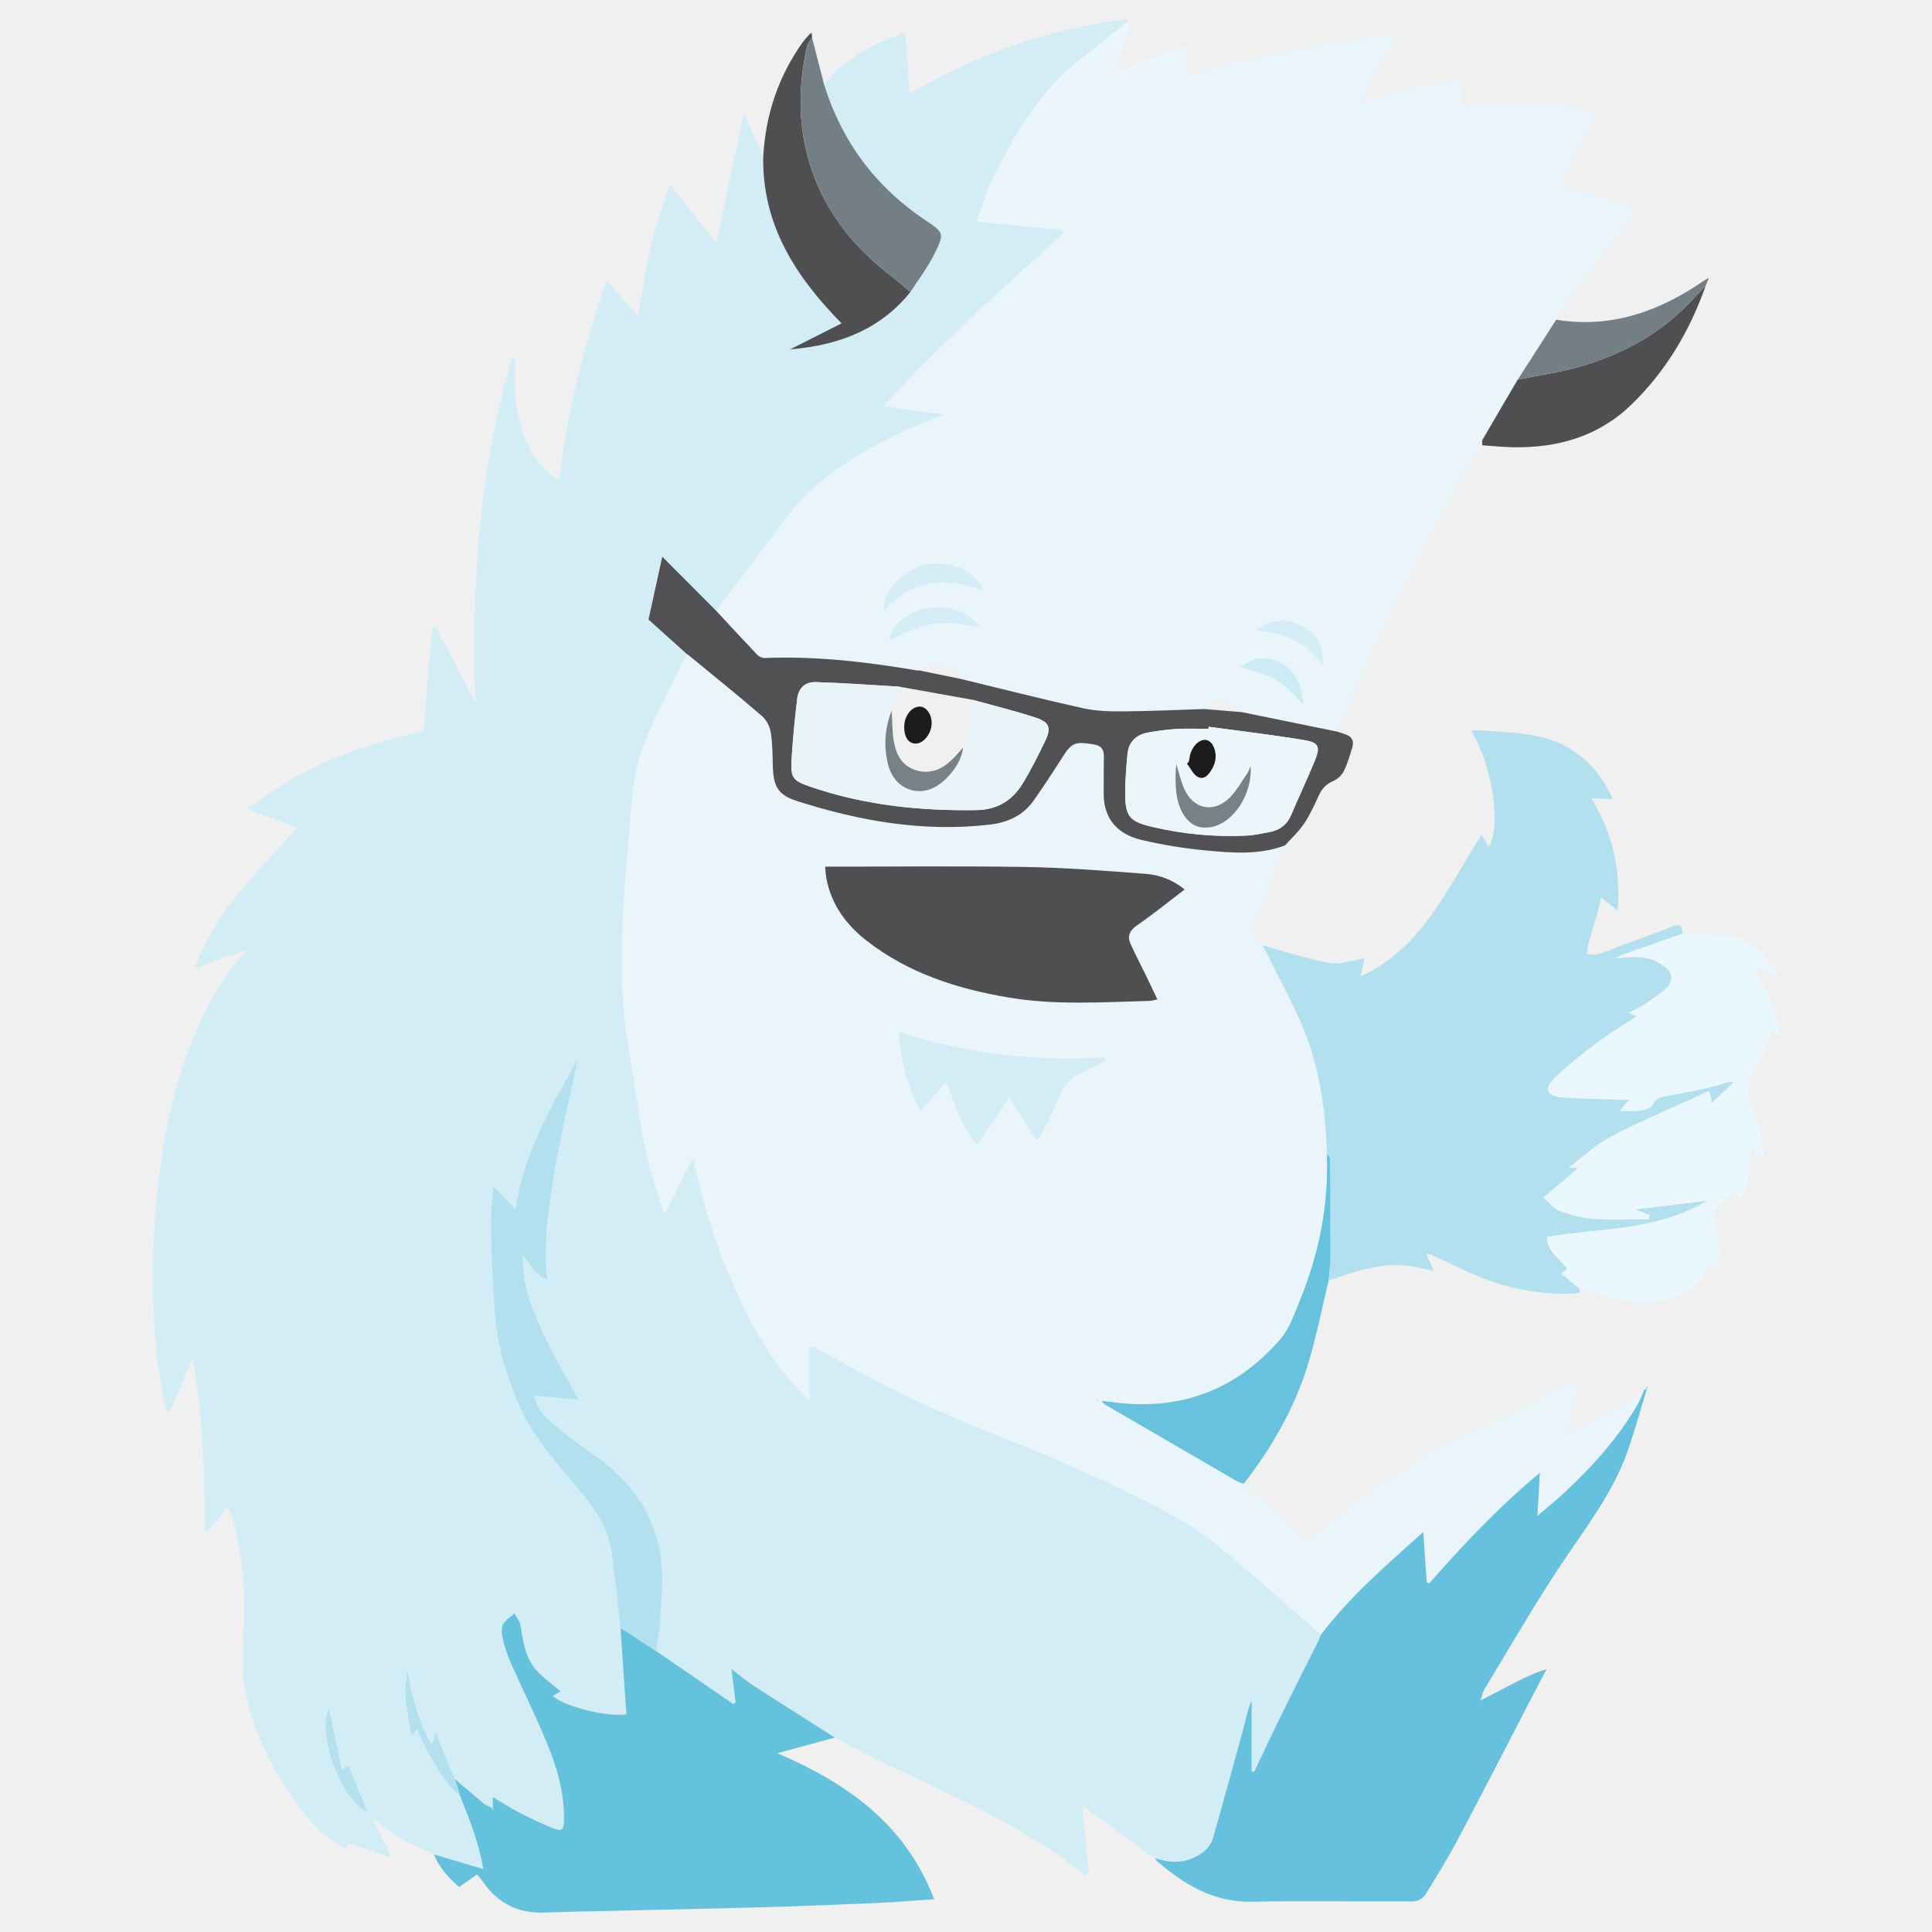
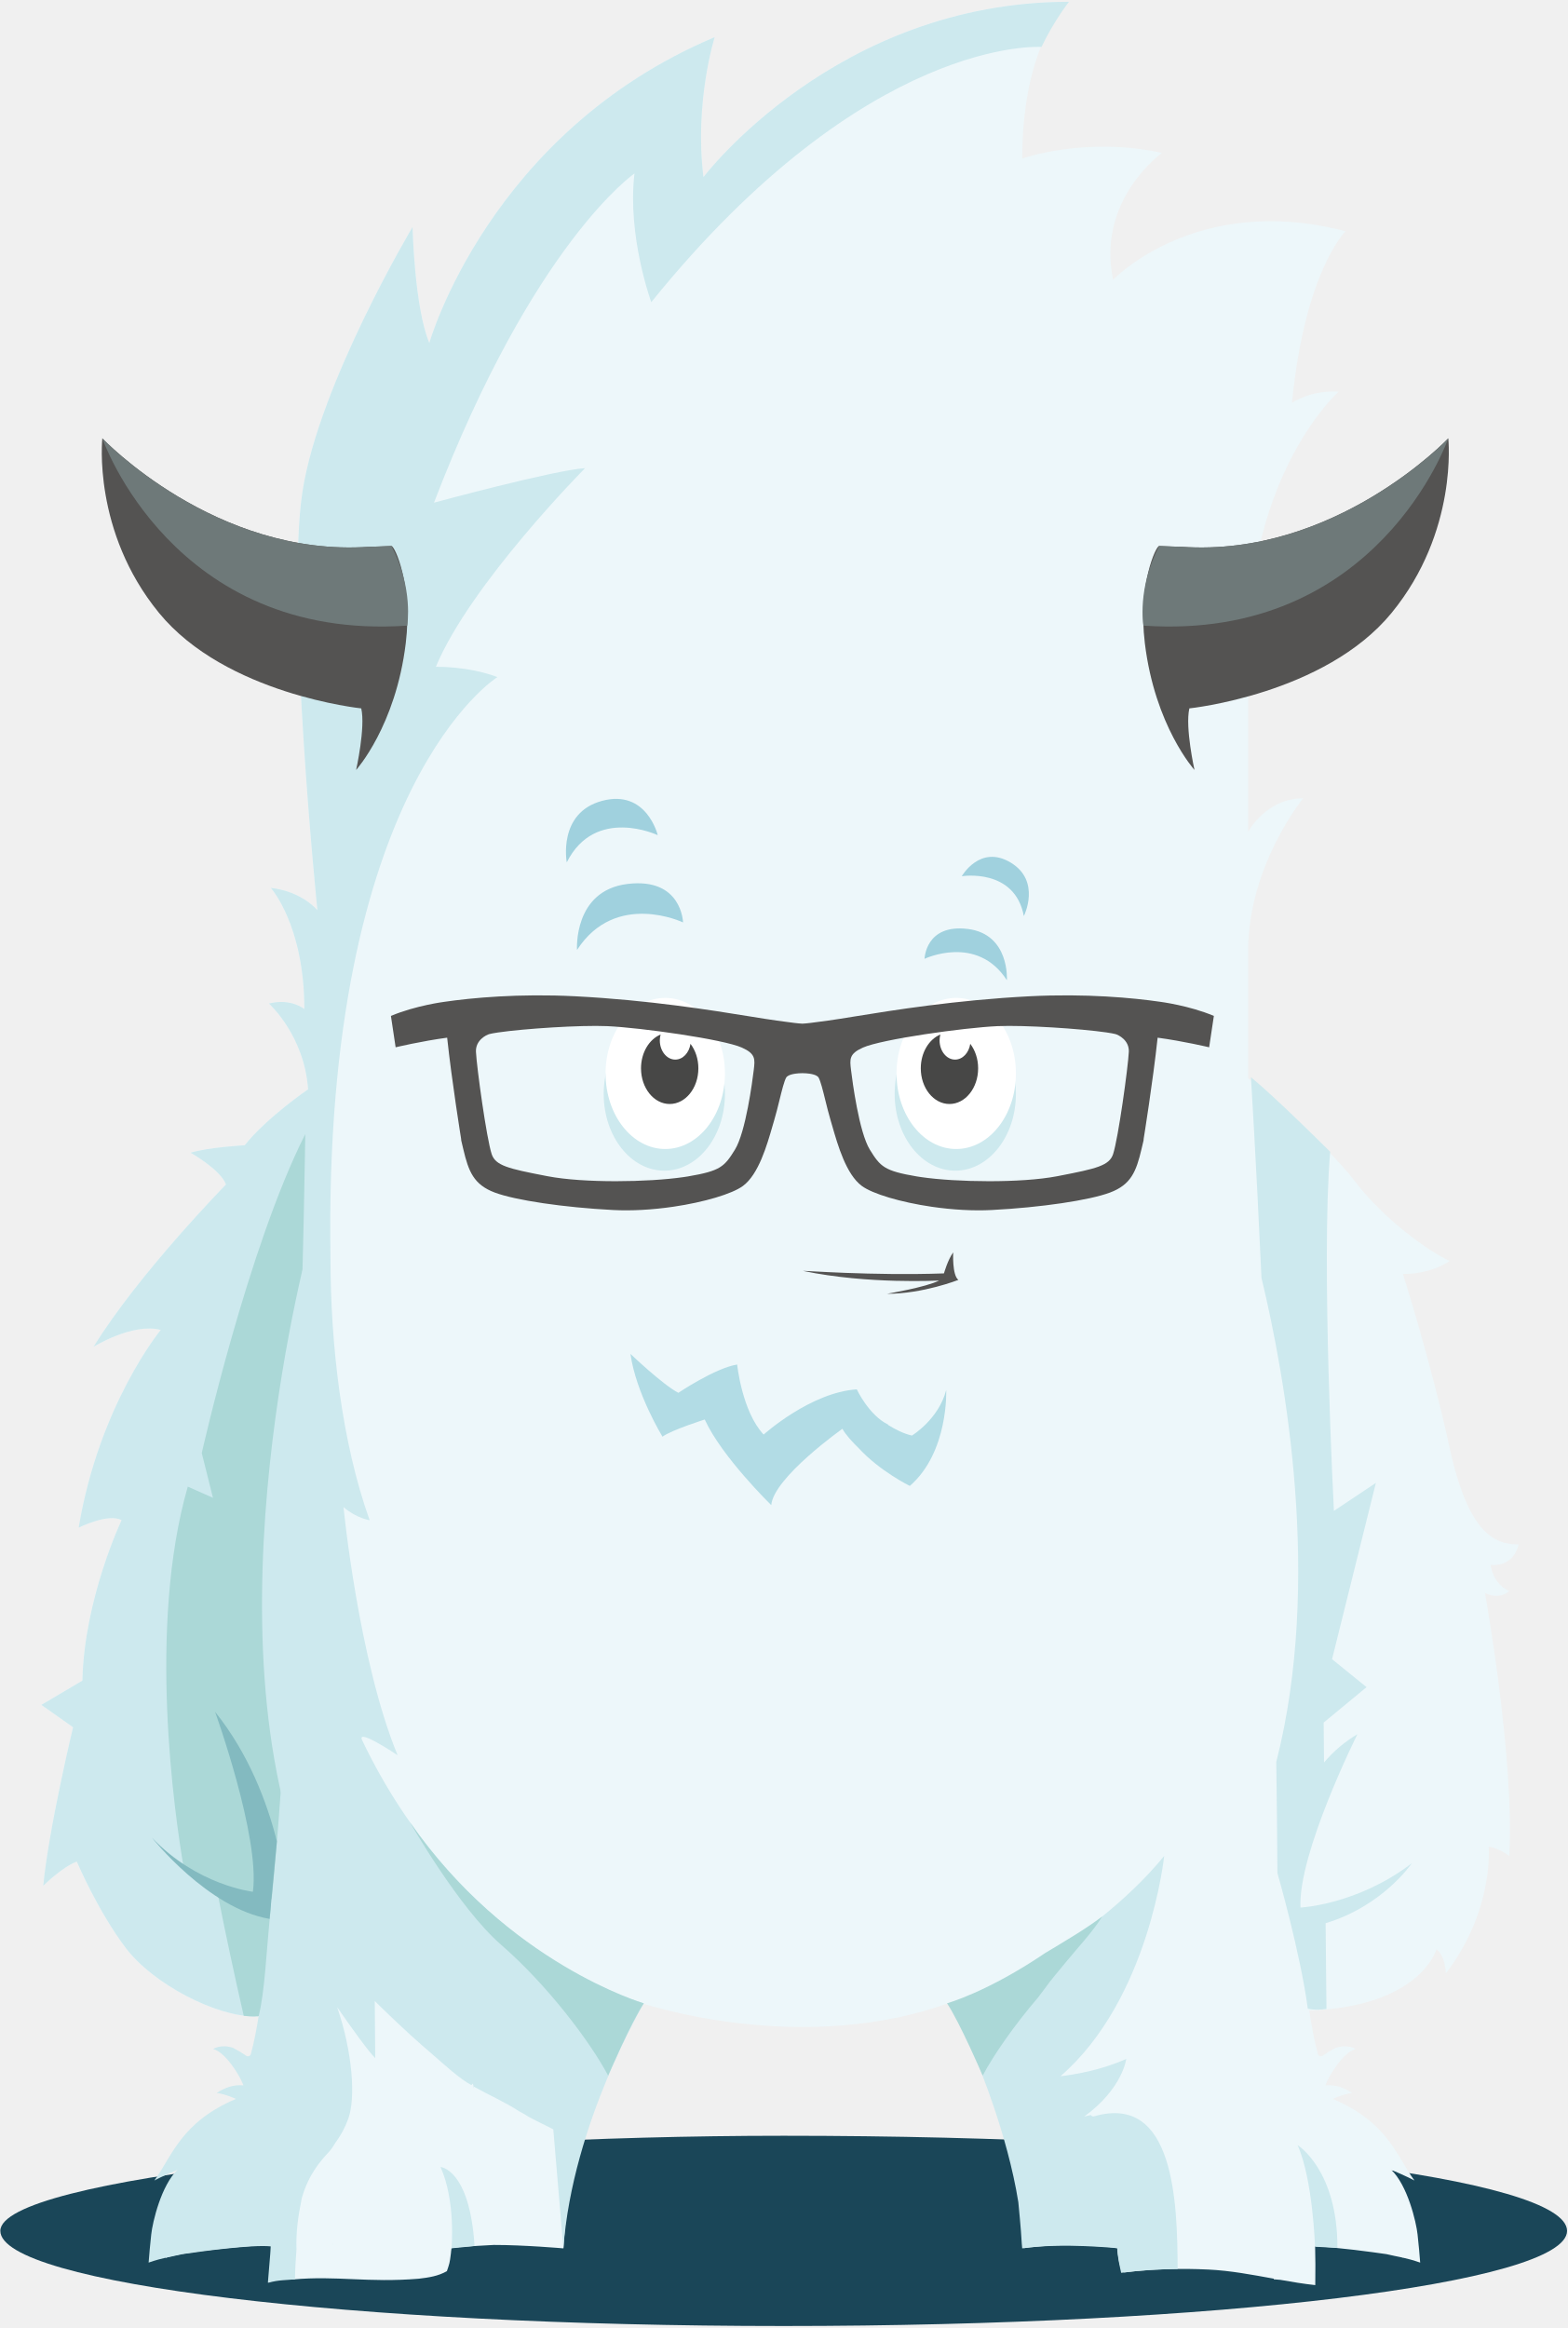
- <svg xmlns="http://www.w3.org/2000/svg" viewBox="0 0 128 128">
-   <g clip-rule="evenodd" fill-rule="evenodd">
-     <path d="m23.025 122.111c.023.349-.141.419-.402.233-.554-.395-1.175-.736-1.623-1.23-2.246-2.481-3.872-5.313-4.642-8.597-.313-1.338-.335-2.679-.236-4.062.191-2.651 0-5.295-.714-7.877-.047-.172-.154-.328-.342-.714l-1.36 1.659-.164-.099c.041-3.821-.09-7.631-.773-11.445l-1.505 3.558-.25-.044c-.111-.569-.235-1.136-.332-1.707-.567-3.348-.662-6.733-.475-10.102.29-5.21 1.15-10.322 3.577-15.037.683-1.326 1.509-2.563 2.609-3.694-.562.169-1.132.315-1.684.514-.579.208-1.14.467-1.832.755.723-1.9 1.684-3.566 2.933-5.048 1.233-1.463 2.55-2.856 3.88-4.335l-3.087-1.154-.218-.205c.214-.112.448-.198.638-.342 3.014-2.285 6.463-3.586 10.091-4.492 1.153-.287.951-.073 1.032-1.279.131-1.952.344-3.898.523-5.847l.178-.015 2.647 5.041c-.288-7.73.268-15.343 2.403-22.787l.181-.002c.014.249.046.498.037.746-.063 1.632.096 3.225.75 4.745.454 1.056 1.116 1.923 2.197 2.582.453-4.562 1.672-8.88 3.108-13.274l2.152 2.427c.326-3.052 1.016-5.91 2.07-8.766l3.064 3.904 1.817-8.597 1.29 2.83c-.09 4.495 2.107 7.938 5.188 11.07l-3.409 1.722c3.574-.291 6.144-1.523 7.975-3.805.541-.847 1.167-1.652 1.603-2.55.655-1.346.605-1.383-.625-2.208-3.29-2.204-5.52-5.195-6.699-8.972 1.407-1.806 3.359-2.748 5.394-3.466l.26 4.037c.545-.289.936-.488 1.32-.7 3.378-1.86 6.975-3.112 10.753-3.853.727-.142 1.461-.242 2.194-.349.083-.012.18.061.27.094l-3.532 2.816c-1.291 1.029-2.317 2.29-3.208 3.668l-.125.125-.002.124c-.127.132-.293.243-.376.398-.673 1.257-1.367 2.504-1.978 3.792-.356.75-.57 1.567-.86 2.389l5.678.541.1.217c-4.079 3.673-8.165 7.339-11.957 11.466l4.061.556c-1.151.471-2.188.829-3.164 1.308-2.843 1.395-5.502 3.037-7.424 5.661-1.488 2.032-3.035 4.021-4.556 6.028-1.188-1.19-2.375-2.381-3.57-3.581l-.912 4.163 2.535 2.281c-.134.257-.276.51-.401.771-.792 1.663-1.651 3.298-2.35 4.999-.727 1.772-.891 3.682-1.027 5.583-.156 2.183-.399 4.362-.468 6.547-.083 2.647-.098 5.302.349 7.933.393 2.316.694 4.65 1.155 6.952.285 1.421.792 2.797 1.201 4.193l.171-.034 1.691-3.393.169.043c.61 2.926 1.479 5.772 2.724 8.487 1.239 2.702 2.666 5.294 4.913 7.391v-3.58l.25.003c.459.239.92.476 1.37.732 3.157 1.8 6.424 3.375 9.798 4.724 4.083 1.632 8.148 3.305 12.026 5.389 1.201.645 2.409 1.333 3.458 2.191 2.381 1.95 4.666 4.019 6.99 6.04l-.193.455c-.761 1.522-1.535 3.037-2.285 4.565-.662 1.349-1.298 2.71-1.946 4.066l-.168-.026v-4.699c-.267.603-.373 1.213-.535 1.808-.657 2.416-1.32 4.831-2.004 7.238-.207.726-.727 1.144-1.441 1.428-.836.332-1.616.226-2.418-.027l.007.004-.232-.107c-1.218-.907-2.435-1.816-3.656-2.72-.312-.23-.64-.439-.948-.649l.442 4.497-.235.121c-4.982-4.061-11.074-6.074-16.596-9.138-1.795-1.143-3.595-2.277-5.382-3.434-.477-.309-.911-.682-1.471-1.106l.274 2.213-.15.105-5.103-3.503c.089-.695.222-1.388.259-2.085.066-1.273.224-2.566.079-3.82-.351-3.029-1.925-5.353-4.438-7.075-1.021-.7-2.007-1.461-2.946-2.269-.517-.444-.917-1.034-1.032-1.672l2.932.263c-.872-1.626-1.74-3.065-2.429-4.585-.69-1.525-1.348-3.095-1.263-5.023.513.697.846 1.345 1.609 1.654-.261-2.57.114-5.003.533-7.417.417-2.411.997-4.794 1.506-7.19-1.777 3.112-3.59 6.199-4.135 9.956l-1.467-1.544c-.064.932-.187 1.774-.168 2.614.042 1.882.113 3.766.246 5.644.151 2.142.736 4.183 1.582 6.158.964 2.255 2.616 4.009 4.146 5.858.973 1.174 1.806 2.447 2.027 3.993.239 1.673.396 3.357.589 5.037l.388 5.684c-1.113.229-4.221-.522-4.873-1.23l.523-.279c-.559-.483-1.177-.904-1.647-1.452-.714-.831-.854-1.904-1.021-2.954-.043-.27-.262-.511-.399-.765-.26.236-.602.429-.754.721-.128.245-.097.62-.027.911.129.541.294 1.083.519 1.59.679 1.536 1.415 3.046 2.087 4.584.826 1.887 1.505 3.818 1.459 5.922-.014.617-.14.733-.708.506-.767-.307-1.516-.665-2.252-1.041-.578-.296-1.124-.653-1.755-1.024v.663l-.051.043c-.18-.091-.385-.152-.538-.277-.65-.531-1.285-1.082-1.925-1.625l.004.005-.13-.26-1.147-2.854-.104.42-.185.39c-.862-1.58-1.316-3.162-1.549-4.826-.419 1.423.029 2.781.217 4.238l.378-.41c.327.659.609 1.298.953 1.903.347.61.73 1.202 1.142 1.77.208.289.513.508.773.758.605 1.524 1.229 3.043 1.534 4.827l-3.279-.972c-1.322-.592-2.674-1.131-3.737-2.171-.052-.05-.153-.049-.231-.072l-.048-.163-.047.032.093.133 1.09 2.272-.078.16-1.703-.594-1.053-.337-.053-.029zm1.334-2.055-1.282-3.093-.421.287-.861-4.031c-.825 1.579.795 6.083 2.564 6.837zm14.101-50.308-.018-.053-.045.012.018.053z" fill="#d3edf6" />
-     <path d="m87.519 108.3c-2.324-2.021-4.609-4.089-6.99-6.04-1.049-.858-2.257-1.546-3.458-2.191-3.877-2.083-7.943-3.756-12.026-5.389-3.374-1.349-6.641-2.924-9.798-4.724-.45-.256-.911-.493-1.37-.732l-.25-.003v3.58c-2.247-2.096-3.673-4.689-4.913-7.391-1.245-2.714-2.114-5.561-2.724-8.487l-.169-.043-1.691 3.393-.171.034c-.408-1.396-.916-2.772-1.201-4.193-.461-2.302-.762-4.636-1.155-6.952-.446-2.631-.431-5.286-.349-7.933.068-2.185.312-4.365.468-6.547.136-1.9.3-3.81 1.027-5.583.698-1.701 1.558-3.336 2.35-4.999.125-.262.267-.514.401-.771l.25.184c1.585 1.305 3.186 2.591 4.74 3.933.296.255.518.708.58 1.102.12.754.11 1.531.136 2.299.043 1.288.377 1.834 1.592 2.223 4.15 1.326 8.375 2.076 12.757 1.565 1.22-.143 2.242-.604 2.952-1.629.626-.904 1.239-1.817 1.825-2.747.671-1.064.853-1.136 2.083-.95.554.084.734.341.721.858-.02.788-.004 1.577-.013 2.365-.019 1.754.944 2.758 2.552 3.129 1.37.315 2.769.547 4.168.679 1.772.166 3.567.326 5.297-.331-.423 1.095-.842 2.191-1.27 3.285-.188.481-.36.973-.601 1.428-.352.664-.467 1.259.247 1.758l.129.138-.001-.003.34.651c.802 1.633 1.694 3.23 2.382 4.91 1.084 2.65 1.468 5.459 1.543 8.312.123 3.35-.517 6.563-1.781 9.653-.368.897-.694 1.885-1.312 2.595-2.782 3.204-6.32 4.659-10.584 4.22l-1.229-.143c.079.165.181.227.283.287 2.869 1.669 5.737 3.339 8.609 5.003.155.09.336.134.504.2.536.471 1.076.937 1.608 1.413l2.539 2.283.195.136c.86-.741 1.686-1.489 2.549-2.189 2.553-2.073 5.361-3.718 8.36-5.074 2.189-.989 4.3-2.154 6.446-3.24.125-.063.254-.122.562-.104l-.767 2.929-.167.59-.052.028.023.023.028-.052c.995-.472 2.019-.891 2.975-1.431.794-.449 1.507-1.039 2.257-1.565-.142.32-.258.655-.432.957-1.296 2.256-3.028 4.155-4.915 5.921-.537.502-1.116.959-1.748 1.499l.162-2.853c-2.766 2.301-5.083 4.773-7.326 7.321l-.168-.054-.232-3.345c-2.439 2.196-4.849 4.256-6.777 6.804zm-32.851-50.88c.036.344.042.59.09.828.34 1.718 1.318 3.035 2.666 4.083 2.78 2.164 6.034 3.194 9.443 3.764 3.072.514 6.177.299 9.271.218.139-.003.276-.048.542-.098l-.71-1.487c-.353-.725-.725-1.441-1.061-2.174-.244-.532-.079-.9.427-1.25 1.064-.736 2.073-1.556 3.146-2.373-.813-.668-1.693-.967-2.596-1.037-2.647-.204-5.3-.41-7.954-.454-4.382-.073-8.766-.02-13.264-.02zm13.943 18.062.245-.049c.356-.718.759-1.417 1.056-2.159.364-.912.707-1.781 1.732-2.178.556-.215 1.061-.562 1.588-.849l-.051-.196c-4.601.285-9.108-.217-13.641-1.682.121 1.944.614 3.59 1.426 5.246l1.749-1.948c.55 1.486.919 2.933 2.036 4.186l2.139-3.159zm4.107 17.272-.012-.037-.053-.011.015.063zm-25.27-52.289c1.521-2.008 3.067-3.997 4.556-6.028 1.922-2.624 4.581-4.266 7.424-5.661.976-.479 2.012-.837 3.164-1.308l-4.061-.556c3.792-4.127 7.878-7.793 11.957-11.466l-.1-.217-5.678-.541c.291-.821.504-1.639.86-2.389.611-1.287 1.305-2.535 1.978-3.792.083-.155.249-.267.376-.398.21.083.414.197.632.244 3.081.667 6.164 1.321 9.244 1.989.84.182.853.187.853-.713v-4.635c1.014-.278 2.018-.606 3.045-.824 2.378-.504 4.762-.985 7.155-1.414 1.193-.213 2.41-.288 3.716-.438l-2.53 4.368.142.101c1.076-.317 2.139-.694 3.231-.934 1.099-.243 2.227-.349 3.448-.531v1.776c2.999-.373 5.888-.31 8.855.253-.193.392-.352.699-.497 1.013-.506 1.09-1.004 2.185-1.513 3.272-.217.464-.108.719.406.867 1.21.349 2.41.738 3.612 1.117.234.074.46.173.784.296-.52.634-1.019 1.2-1.471 1.801-1.281 1.698-2.544 3.41-3.808 5.121-.07.095-.086.229-.128.346l-2.549 3.972c-.778 1.322-1.559 2.643-2.327 3.971-.056.097-.017.248-.021.375-.381.555-.819 1.08-1.134 1.67-1.481 2.782-2.974 5.561-4.375 8.383-1.373 2.767-2.643 5.584-3.951 8.382-.078.166-.098.357-.145.537-2.106-.431-4.212-.862-6.319-1.292-.691-.944-1.718-1.029-2.502-.207-1.761.056-3.522.143-5.284.156-.904.007-1.833-.008-2.71-.202-2.71-.598-5.4-1.287-8.099-1.94-.445-1.08-1.992-1.246-2.751-.563l-.186-.006c-3.344-.569-6.701-.962-10.104-.825-.158.006-.364-.097-.478-.216-.914-.963-1.813-1.941-2.717-2.914zm11.499 1.946.333-.144c1.438-.753 2.93-1.206 4.577-.872.319.065.649.082 1.033.128-.967-1.475-3.403-1.606-4.754-.729-.589.382-1.156.811-1.189 1.617l-.029.052zm6.195-3.309c-.58-1.39-2.409-2.078-4.047-1.627-1.374.377-2.669 1.849-2.525 2.995 1.834-2.072 4.051-2.258 6.572-1.368zm18.069 2.652c1.787.167 3.337.756 4.444 2.326.08-1.298-.425-2.06-1.476-2.635-.984-.539-2.18-.389-2.968.309zm3.151 4.988c-.151-1.446-.603-2.614-2.042-3.026-.74-.212-1.489-.091-2.117.507 1.884.518 2.55.577 4.159 2.519z" fill="#e9f5fa" />
-     <path d="m87.909 76.486c-.076-2.853-.459-5.662-1.543-8.312-.688-1.68-1.58-3.277-2.382-4.91l-.34-.651c.611.184 1.218.382 1.834.547.897.241 1.792.519 2.707.659.488.075 1.017-.101 1.525-.178.196-.03.386-.099.69-.179l-.247 1.223c2.042-.949 3.52-2.408 4.715-4.116 1.19-1.702 2.208-3.524 3.28-5.262l.479.807c.863-1.35.268-5.337-1.156-7.71.362 0 .661-.021.956.003 1.873.152 3.783.134 5.477 1.138 1.343.795 2.302 1.923 2.945 3.412l-1.434-.08c1.429 2.313 1.979 4.708 1.755 7.449l-1.105-.878c-.053.262-.091.532-.164.792-.221.777-.464 1.547-.678 2.326-.057.208-.04.435-.057.653.232.006.488.08.693.007 1.171-.416 2.329-.868 3.492-1.305.485-.182.979-.342 1.458-.539.506-.208.694-.028.659.482-1.317.459-2.636.916-3.951 1.381-.168.06-.322.163-.482.246 1.666-.185 2.327-.097 3.179.498.62.433.71.972.159 1.499-.428.409-.941.733-1.437 1.063-.297.199-.634.338-1.046.553l.572.217c-.908.596-1.782 1.11-2.587 1.715-1.001.753-2.006 1.521-2.894 2.398-.708.699-.492 1.187.499 1.267 1.215.098 2.438.102 3.657.144l.783.001-.578.747-.029.048.025-.051c.457 0 .92.044 1.368-.018.282-.04.678-.173.784-.384.229-.458.599-.515 1.003-.591.79-.149 1.584-.281 2.368-.458.627-.142 1.243-.34 1.863-.513l.092.13-1.388 1.293-.208-.762c-2.202 1.012-4.377 1.929-6.469 3.008-1.009.521-1.86 1.347-2.783 2.036l-.051.058.058-.05.591.042-2.313 1.951c.369.321.665.743 1.062.887.747.272 1.545.483 2.335.54 1.191.085 2.393.016 3.59.012l.031-.262-.937-.385 4.774-.575c-3.257 2.004-7.016 1.793-10.617 2.397.006.974.822 1.433 1.344 2.102l-.389.322 1.13.948c.215.338.017.362-.262.376-2.078.104-4.089-.248-6.017-.99-1.175-.452-2.298-1.039-3.447-1.559-.108-.049-.237-.052-.357-.077l-.018-.046-.036-.01.051.059.5 1.122c-.662-.125-1.32-.316-1.987-.361-1.547-.104-3.011.324-4.451.839l-.528.159c.042-.533.117-1.067.118-1.601.005-2.167-.01-4.333-.03-6.5.001-.08-.132-.162-.203-.243z" fill="#b3e0ee" />
-     <path d="m87.519 108.3c1.928-2.547 4.338-4.608 6.776-6.804l.232 3.345.168.054c2.243-2.547 4.56-5.02 7.326-7.321l-.162 2.853c.632-.54 1.211-.997 1.748-1.499 1.887-1.766 3.619-3.665 4.915-5.921.173-.302.29-.637.432-.957l.123-.006.019.016c-.417 1.361-.79 2.737-1.261 4.079-1.032 2.936-2.985 5.333-4.663 7.897-1.688 2.581-3.234 5.255-4.832 7.895-.124.205-.161.462-.238.695l-.049.072.066-.055c.733-.379 1.464-.762 2.199-1.137.677-.346 1.359-.684 2.148-.92l-.501.945c-1.75 3.371-3.481 6.752-5.258 10.109-.708 1.338-1.496 2.635-2.296 3.92-.138.223-.521.414-.792.415-3.553.021-7.106-.056-10.657.02-2.57.054-4.521-1.152-6.351-2.725l-.085-.159c.803.253 1.583.359 2.418.027.714-.284 1.234-.702 1.441-1.428.684-2.408 1.348-4.822 2.004-7.238.162-.595.268-1.206.535-1.808v4.699l.168.026c.648-1.356 1.284-2.718 1.946-4.066.75-1.528 1.524-3.043 2.285-4.565z" fill="#65c1dd" />
-     <path d="m43.479 109.392 5.103 3.503.15-.105-.274-2.213c.56.424.994.797 1.471 1.106 1.787 1.156 3.587 2.291 5.382 3.434l-3.814 1.039c4.449 1.905 8.463 4.59 10.392 9.673-1.311.087-2.506.19-3.703.243-2.573.112-5.146.218-7.72.29-3.717.104-7.435.174-11.152.262-1.08.025-2.16.047-3.238.09-1.718.068-3.065-.593-4.05-2.001-.116-.167-.254-.318-.417-.521l-1.19.826c-.705-.6-1.309-1.283-1.676-2.161l3.279.972c-.305-1.784-.929-3.303-1.534-4.827l-.352-1.134c.64.543 1.275 1.093 1.925 1.625.153.125.357.187.538.277l.086.137-.035-.18v-.663c.631.371 1.177.728 1.755 1.024.736.376 1.485.734 2.252 1.041.568.227.694.11.708-.506.046-2.104-.634-4.036-1.459-5.922-.673-1.539-1.409-3.048-2.087-4.584-.225-.508-.39-1.049-.519-1.59-.069-.292-.101-.666.027-.911.152-.292.494-.484.754-.721.138.254.356.496.399.765.167 1.05.307 2.123 1.021 2.954.47.547 1.088.968 1.647 1.452l-.523.279c.652.708 3.76 1.459 4.873 1.23l-.388-5.684.374.193c.665.432 1.329.871 1.995 1.308z" fill="#65c2dd" />
-     <path d="m104.579 85.318-1.13-.948.389-.322c-.521-.669-1.337-1.128-1.344-2.102 3.602-.604 7.36-.393 10.617-2.397l-4.774.575.937.385-.031.262c-1.197.004-2.399.073-3.59-.012-.79-.057-1.588-.268-2.335-.54-.397-.145-.692-.566-1.062-.887l2.313-1.951-.591-.042-.007-.008c.922-.688 1.773-1.515 2.783-2.035 2.091-1.079 4.267-1.996 6.469-3.008l.208.762 1.388-1.293-.092-.13c-.621.173-1.236.371-1.863.513-.784.177-1.578.309-2.368.458-.404.076-.774.134-1.003.591-.106.211-.501.344-.784.384-.448.063-.911.018-1.368.018l.004.003.578-.747-.783-.001c-1.219-.042-2.442-.046-3.657-.144-.99-.08-1.206-.567-.499-1.267.888-.878 1.892-1.646 2.894-2.398.805-.605 1.679-1.119 2.587-1.715l-.572-.217c.412-.215.749-.354 1.046-.553.496-.331 1.009-.655 1.437-1.063.551-.527.461-1.065-.159-1.499-.852-.595-1.513-.682-3.179-.498.161-.083.314-.186.482-.246 1.315-.465 2.634-.922 3.951-1.381 1.076.043 2.163.002 3.223.151 1.458.205 2.234 1.34 3.035 2.396l-.087.159-1.466-.472c.87 1.486 1.651 2.882 1.705 4.601-.112-.062-.213-.086-.261-.151-.061-.082-.08-.195-.154-.394-.404.969-.596 1.802-1.054 2.446-.772 1.088-.74 2.034-.164 3.21.412.841.429 1.876.622 2.825l-.242.096-.618-.76c-.077 1.305-.093 2.478-.735 3.546l-.281-.645c-.458.422-.914.805-1.316 1.238-.11.118-.111.397-.074.585.21 1.089.571 2.167.161 3.319l-.476-.222c-.667 1.463-1.871 2.206-3.364 2.371-1.622.179-3.218-.107-4.753-.686-.193-.071-.396-.107-.593-.16z" fill="#ebf7fe" />
-     <path d="m82.28 47.181 6.319 1.292.53.174c.433.141.593.445.463.869-.163.533-.316 1.078-.562 1.574-.133.27-.414.534-.69.65-.479.202-.762.517-.972.975-.292.638-.587 1.286-.978 1.866-.35.52-.828.954-1.25 1.427-1.73.657-3.525.497-5.297.331-1.399-.131-2.798-.363-4.168-.679-1.607-.371-2.571-1.375-2.552-3.129.009-.788-.007-1.577.013-2.365.013-.517-.167-.774-.721-.858-1.229-.186-1.411-.115-2.083.95-.586.93-1.199 1.843-1.825 2.747-.71 1.025-1.731 1.487-2.952 1.629-4.381.51-8.606-.24-12.757-1.565-1.215-.389-1.548-.935-1.592-2.223-.026-.768-.016-1.544-.136-2.299-.062-.393-.284-.846-.58-1.102-1.554-1.342-3.155-2.628-4.74-3.933l-.25-.184-2.535-2.281.912-4.163 3.57 3.581c.904.973 1.803 1.951 2.719 2.913.114.119.319.223.478.216 3.402-.137 6.76.255 10.104.825l.186.006 2.751.563c2.698.653 5.389 1.342 8.099 1.94.876.194 1.806.209 2.71.202 1.761-.013 3.522-.1 5.284-.156zm-22.698-1.688c-1.841-.106-3.682-.248-5.525-.301-.74-.021-1.158.401-1.246 1.133-.155 1.297-.282 2.601-.364 3.905-.083 1.328.047 1.49 1.33 1.924 3.544 1.198 7.201 1.579 10.923 1.517 1.36-.022 2.361-.628 3.042-1.739.563-.917 1.042-1.887 1.51-2.857.407-.844.28-1.228-.624-1.525-1.375-.453-2.787-.795-4.183-1.185zm20.501 2.659-.02.136c-.706 0-1.414-.03-2.118.009-.619.034-1.237.124-1.849.228-.805.137-1.318.611-1.396 1.442-.083.865-.153 1.736-.151 2.604.003 1.512.279 1.846 1.731 2.196 2.071.498 4.175.696 6.302.595.514-.024 1.026-.14 1.535-.237.674-.129 1.158-.487 1.435-1.147.496-1.185 1.056-2.343 1.541-3.531.404-.99.305-1.249-.734-1.421-2.084-.346-4.183-.589-6.276-.874z" fill="#515053" />
-     <path d="m60.322 19.341c-1.831 2.282-4.401 3.514-7.975 3.805l3.409-1.722c-3.081-3.131-5.278-6.575-5.188-11.07.156-2.759 1-5.28 2.602-7.539.154-.217.348-.406.522-.608l.098.046.007.243c-.11.182-.276.351-.321.547-.626 2.735-.617 5.459.278 8.138.97 2.903 2.8 5.184 5.2 7.04.467.362.913.747 1.368 1.12z" fill="#4f4e51" />
-     <path d="m87.909 76.486c.072.082.205.163.205.245.021 2.166.035 4.333.03 6.5-.001.534-.077 1.067-.118 1.601-.458 1.886-.819 3.801-1.397 5.649-.896 2.869-2.38 5.452-4.229 7.822-.168-.065-.35-.109-.504-.2-2.872-1.665-5.74-3.334-8.609-5.003-.102-.06-.204-.123-.283-.287.41.048.818.101 1.229.143 4.264.439 7.802-1.017 10.584-4.22.617-.71.944-1.698 1.312-2.595 1.263-3.092 1.903-6.305 1.78-9.655z" fill="#66c2dd" />
-     <path d="m78.653 4.994v4.635c0 .9-.013.896-.853.713-3.08-.668-6.163-1.322-9.244-1.989-.218-.047-.421-.161-.632-.244l.002-.124.125-.125c.891-1.378 1.917-2.639 3.208-3.668l3.532-2.816c-.006.208.031.431-.028.624-.274.881-.576 1.755-.925 2.805 1.712-.638 3.202-1.422 4.816-1.692z" fill="#ebf7fd" />
-     <path d="m60.322 19.341c-.455-.373-.901-.758-1.366-1.119-2.399-1.855-4.23-4.137-5.2-7.04-.896-2.679-.905-5.403-.278-8.138.045-.197.211-.366.321-.547l.802 3.114c1.179 3.777 3.409 6.768 6.699 8.972 1.231.824 1.281.861.625 2.208-.436.897-1.062 1.703-1.603 2.55z" fill="#737f84" />
-     <path d="m98.204 29.501c.005-.126-.035-.278.021-.375.768-1.328 1.549-2.648 2.327-3.971 1.354-.277 2.73-.473 4.056-.848 2.946-.833 5.552-2.278 7.635-4.575.248-.273.508-.534.763-.8-1.058 3-2.641 5.677-4.941 7.893-2.193 2.113-4.896 2.867-7.873 2.805-.663-.013-1.325-.084-1.988-.129z" fill="#4f4e51" />
-     <path d="m113.006 18.933c-.255.266-.516.527-.763.8-2.083 2.297-4.688 3.742-7.635 4.575-1.326.375-2.703.571-4.056.848l2.549-3.972c3.606.582 6.773-.525 9.705-2.532l.416-.262z" fill="#737f84" />
-     <path d="m109.078 92.043.028-.174.056.016-.065.174zm-32.775 30.963.232.107z" fill="#65c1dd" />
-     <path d="m94.992 84.194.052.029zm-11.347-21.578-.129-.138z" fill="#b3e0ee" />
-     <path d="m53.693 2.208.061-.069.037.116z" fill="#737f84" />
-     <path d="m43.479 109.392-1.997-1.311-.374-.193c-.193-1.68-.35-3.364-.589-5.037-.221-1.546-1.054-2.819-2.027-3.993-1.531-1.849-3.182-3.603-4.146-5.858-.845-1.975-1.431-4.016-1.582-6.158-.132-1.878-.204-3.761-.246-5.644-.019-.839.104-1.682.168-2.614l1.467 1.544c.545-3.757 2.358-6.844 4.135-9.956-.509 2.396-1.088 4.779-1.506 7.19-.418 2.414-.794 4.847-.533 7.417-.763-.309-1.097-.957-1.609-1.654-.084 1.928.573 3.498 1.263 5.023.688 1.52 1.557 2.958 2.429 4.585l-2.932-.263c.114.638.515 1.228 1.032 1.672.939.807 1.925 1.568 2.946 2.269 2.513 1.723 4.087 4.046 4.438 7.075.145 1.254-.013 2.547-.079 3.82-.036.698-.169 1.391-.258 2.086zm-13.345 8.475.352 1.134c-.261-.25-.565-.47-.773-.758-.411-.568-.795-1.16-1.142-1.77-.343-.605-.626-1.244-.953-1.903l-.378.41c-.188-1.457-.637-2.814-.217-4.238.233 1.664.688 3.246 1.549 4.826l.185-.39.104-.42 1.147 2.854.13.26z" fill="#b3e0ee" />
-     <path d="m24.359 120.056c-1.769-.753-3.389-5.257-2.564-6.837l.861 4.031.421-.287z" fill="#b4e1ee" />
-     <path d="m38.46 69.748-.045.012-.018-.053.045-.012z" fill="#b3e0ee" />
-     <path d="m30.139 117.872-.13-.26z" fill="#65c2dd" />
-     <path d="m68.051 7.86-.125.125z" fill="#e9f5fa" />
-     <path d="m54.668 57.42c4.498 0 8.882-.053 13.265.02 2.653.044 5.306.25 7.954.454.903.069 1.783.369 2.596 1.037-1.074.817-2.082 1.637-3.146 2.373-.505.35-.67.718-.427 1.25.336.733.708 1.449 1.061 2.174l.71 1.487c-.266.05-.403.095-.542.098-3.095.081-6.199.295-9.271-.218-3.41-.569-6.663-1.6-9.443-3.764-1.348-1.048-2.326-2.365-2.666-4.083-.049-.237-.055-.484-.091-.828z" fill="#4f4e51" />
-     <path d="m68.611 75.482-1.722-2.788-2.139 3.159c-1.117-1.253-1.486-2.7-2.036-4.186l-1.749 1.948c-.812-1.656-1.305-3.301-1.426-5.246 4.533 1.464 9.04 1.967 13.641 1.682l.051.196c-.528.288-1.033.634-1.588.849-1.025.396-1.369 1.266-1.732 2.178-.297.742-.7 1.441-1.056 2.159z" fill="#d3edf6" />
-     <path d="m72.718 92.754-.05.015-.015-.063.053.011z" fill="#66c2dd" />
-     <path d="m65.142 39.102c-2.521-.889-4.738-.703-6.572 1.367-.144-1.146 1.151-2.617 2.525-2.995 1.638-.451 3.467.238 4.047 1.628zm-6.196 3.308c.034-.805.601-1.234 1.189-1.616 1.351-.877 3.787-.746 4.754.729-.384-.046-.713-.063-1.033-.128-1.646-.334-3.139.118-4.577.872zm24.265-.656c.787-.699 1.984-.849 2.968-.309 1.051.575 1.555 1.337 1.476 2.635-1.106-1.57-2.656-2.159-4.444-2.326z" fill="#d4edf6" />
-     <path d="m86.362 46.742c-1.609-1.942-2.275-2.001-4.159-2.52.628-.598 1.377-.719 2.117-.507 1.439.413 1.891 1.581 2.042 3.027z" fill="#cdebf4" />
-     <path d="m58.947 42.411-.029.052z" fill="#d4edf6" />
-     <path d="m107.339 73.59-.025.051.029-.048zm-3.362 3.748-.058.05.051-.058z" fill="#ebf7fe" />
-     <path d="m32.648 119.725.035.18-.086-.137z" fill="#d3edf6" />
-     <path d="m64.446 46.365c1.396.39 2.808.732 4.183 1.185.904.297 1.031.681.624 1.525-.467.97-.947 1.94-1.51 2.857-.682 1.111-1.682 1.717-3.042 1.739-3.723.062-7.379-.319-10.923-1.517-1.283-.434-1.413-.596-1.33-1.924.082-1.304.209-2.607.364-3.905.088-.732.505-1.155 1.246-1.133 1.843.054 3.684.195 5.525.301l-.507 1.587c-.462 1.171-.538 2.378-.234 3.587.325 1.294 1.449 1.981 2.621 1.671 1.066-.282 2.234-1.679 2.345-2.806.549-.986.62-2.071.638-3.167z" fill="#e8f4f8" />
-     <path d="m80.083 48.152c2.093.285 4.192.527 6.274.873 1.039.172 1.138.431.734 1.421-.485 1.188-1.045 2.346-1.541 3.531-.276.661-.76 1.019-1.435 1.147-.508.097-1.021.213-1.535.237-2.127.101-4.231-.097-6.302-.595-1.452-.35-1.729-.684-1.731-2.196-.002-.869.069-1.739.151-2.604.079-.831.591-1.305 1.396-1.442.612-.104 1.23-.194 1.849-.228.704-.039 1.412-.009 2.118-.009zm2.777 2.611c-.104.22-.152.375-.241.5-.391.557-.72 1.184-1.207 1.641-1.049.983-2.355.69-2.946-.62-.235-.523-.357-1.098-.537-1.666-.135 1.502.011 2.559.45 3.298.442.744 1.062 1.032 1.884.875 1.464-.279 2.711-2.161 2.597-4.028zm-4.101-.284-.12.114c.247.311.434.758.755.897.447.194.733-.244.942-.611.09-.158.151-.342.182-.522.102-.597-.168-1.217-.557-1.322-.425-.114-.932.319-1.111.96z" fill="#ecf5f9" />
-     <path d="m59.075 47.081c.049.721.027 1.455.165 2.158.166.84.587 1.557 1.504 1.81.918.254 1.665-.087 2.314-.708.265-.253.5-.537.749-.807-.111 1.127-1.279 2.524-2.345 2.806-1.172.31-2.296-.377-2.621-1.671-.304-1.211-.229-2.418.234-3.588zm23.785 3.682c.114 1.867-1.133 3.749-2.596 4.027-.822.157-1.441-.131-1.884-.875-.439-.739-.585-1.796-.45-3.298.179.568.301 1.143.537 1.666.591 1.31 1.897 1.604 2.946.62.487-.457.816-1.084 1.207-1.641.088-.124.136-.279.24-.499z" fill="#778287" />
-     <path d="m78.759 50.479.091-.483c.18-.641.687-1.074 1.111-.96.388.105.659.725.557 1.322-.031.18-.092.364-.182.522-.208.367-.495.805-.942.611-.321-.139-.509-.587-.755-.897zm-18.85-2.388c.027-.694.492-1.273 1.023-1.277.446-.003.817.536.791 1.149-.03.684-.561 1.321-1.087 1.301-.472-.018-.755-.473-.727-1.173z" fill="#1c1c1c" />
-   </g>
+ <svg xmlns="http://www.w3.org/2000/svg" height="2500" preserveAspectRatio="xMidYMid" viewBox="0 0 256 380" width="1684">
+   <path d="m255.846 364.169c0 8.577-57.26 15.53-127.895 15.53-70.636.001-127.896-6.953-127.896-15.529 0-8.578 67.17-15.53 127.896-15.53 72.286 0 127.895 6.952 127.895 15.53" fill="#1a4658" />
+   <path d="m247.93 252.11c-3.959 0-8.222-1.828-11.268-15.835-3.046-14.008-7.613-28.32-7.613-28.32 4.873 0 7.613-2.132 7.613-2.132-3.35-1.524-10.659-6.7-15.53-13.094-4.872-6.395-17.358-16.75-17.358-16.75v-20.705c0-14.009 8.984-24.97 8.984-24.97-6.09 0-8.984 5.48-8.984 5.48v-29.537c0-29.234 14.768-42.327 14.768-42.327-4.567-.304-7.612 1.827-7.612 1.827 2.132-21.62 8.755-28.015 8.755-28.015-24.36-6.395-37.95 7.918-37.95 7.918-2.74-13.094 7.975-20.71 7.975-20.71-12.484-2.74-22.81.914-22.81.914 0-19.184 7.626-25.583 7.626-25.583-38.064 0-59.676 28.62-59.676 28.62-1.522-12.18 1.83-22.849 1.83-22.849-36.845 15.53-46.587 49.923-46.587 49.923-2.436-5.785-2.74-18.92-2.74-18.92s-15.227 25.505-17.967 43.165c-2.74 17.662 2.436 68.364 2.436 68.364s-2.435-3.044-7.612-3.653c0 0 5.48 6.09 5.48 19.793 0 0-2.131-1.827-5.785-.913 0 0 5.785 5.176 6.395 14.007 0 0-6.7 4.568-10.354 9.135 0 0-5.786.305-8.831 1.218 0 0 4.873 2.74 5.786 5.177 0 0-14.312 14.617-21.62 26.492 0 0 6.395-3.958 10.962-2.74 0 0-10.05 12.18-13.399 32.278 0 0 4.872-2.435 7.004-1.217 0 0-6.09 12.789-6.395 26.187l-6.699 3.96 5.177 3.654s-3.959 16.443-4.873 25.883c0 0 3.045-3.045 5.481-3.958 0 0 3.35 7.916 7.918 14.007 4.568 6.09 14.922 11.267 21.012 11.267l11.447-.446c-1.42 6.126-4.22 11.32-10.124 11.593l-.655 1.05a6.87 6.87 0 0 0 -.364-.016c-.117 1.788-3.727 2.11-4.72 3.35-3.018 3.765-5.319 8.938-6.852 13.55-1.123 3.38-.592 3.38-1.37 6.852-.255 1.136-1.434 2.35-1.827 3.501 3.288-1.104 12.4-1.842 17.2-2.194l.081 4.248s.792.736 2.102 1.27c.046-.01.09-.022.144-.017.445.036.875.101 1.296.206 7.202-.645 12.217.57 20.566-.123 1.624-.193 3.147-.421 4.569-1.23.404-1.209.459-1.283.649-2.843.04-.278.04-.564.108-.903.13-.022.258-.04.385-.06a.96.96 0 0 1 .298-.04c.036-.012.066-.028.106-.032l.396-.034a.415.415 0 0 1 .256-.022c1.512-.135 3.937-.262 5.448-.345 4.91-.008 11.372.558 11.372.558.4-5.505.799-14.045 9.706-38.94l2.208-1.37s27.357 9.64 52.741-.389c2.009 4.944 8.508 21.562 9.53 32.038.874 1.228.777 2.786.806 4.437.025 1.397.143 2.795.18 4.188.913-.125 4.21-.528 8.37-.522 1.51.083 3.936.21 5.448.345a.415.415 0 0 1 .256.022l.396.034c.04.004.07.02.106.031a.967.967 0 0 1 .298.042c.127.018.254.037.385.06.067.338.067.624.109.902.19 1.56.244 1.634.648 2.842.13.074.262.139.394.204 4.546-.577 9.152-.682 13.725-.466 3.598.17 7.134.846 10.674 1.49 0 .033.004.068.004.102.357.038.705.063 1.054.086 1.9.34 3.804.656 5.721.863.037-2.398.024-4.495-.027-6.337 3.814.183 9.335.942 11.65 1.28.92.22 1.665.355 2.448.524.106.031.218.063.315.095l-.012-.027c.786.176 1.634.4 2.753.789-.17-2.06-.155-2.018-.428-4.6-.21-1.998-1.642-8.066-4.322-10.57 0 0 2.92 1.263 3.811 1.765-2.878-3.9-4.277-9.474-13.32-13.318 0 0 1.651-.78 3.161-.976-1.578-.972-2.783-1.354-4.38-1.239.542-1.541 2.93-5.43 4.934-5.929 0 0-1.23-.855-3.24-.193a19.27 19.27 0 0 0 -2.18 1.309c-.266.188-.655-.007-.734-.299-.632-2.338-1.043-4.713-1.416-7.099 18.223-.66 20.779-10.009 20.779-10.009 1.522 1.219 1.522 3.959 1.522 3.959 7.916-10.354 7.003-20.708 7.003-20.708 1.828.304 3.35 1.523 3.35 1.523.914-15.835-3.958-42.937-3.958-42.937 2.436 1.218 3.958-.304 3.958-.304-2.74-1.217-3.044-4.263-3.044-4.263 3.959.304 4.568-3.35 4.568-3.35" fill="#edf7fa" />
+   <path d="m73.719 367s.714-7.702-1.798-13.26c0 0 4.757.323 5.556 12.885 0 0-3.331.387-3.758.374m-23.877-25.972.03-.236c.017.117.015.207-.03.236m4.454 25.375-.043-.011.056-.145z" fill="#cde9ee" />
+   <path d="m114.851 28.892c-1.522-12.181 1.83-22.85 1.83-22.85-36.846 15.53-46.588 49.923-46.588 49.923-2.436-5.785-2.74-18.92-2.74-18.92s-15.227 25.505-17.967 43.165c-2.74 17.662 2.436 68.364 2.436 68.364s-2.435-3.044-7.612-3.653c0 0 5.48 6.09 5.48 19.793 0 0-2.131-1.827-5.785-.913 0 0 5.785 5.176 6.395 14.007 0 0-6.7 4.568-10.354 9.135 0 0-5.786.305-8.831 1.218 0 0 4.873 2.74 5.786 5.177 0 0-14.312 14.617-21.62 26.492 0 0 6.395-3.958 10.962-2.74 0 0-10.05 12.18-13.399 32.278 0 0 4.872-2.435 7.004-1.217 0 0-6.09 12.789-6.395 26.187l-6.699 3.96 5.177 3.654s-3.959 16.443-4.873 25.883c0 0 3.045-3.045 5.481-3.958 0 0 3.35 7.916 7.918 14.007 4.568 6.09 14.922 11.267 21.012 11.267l.771-.105c-.34 2.099-.722 4.19-1.28 6.251-.078.292-.467.487-.734.299a19.151 19.151 0 0 0 -2.178-1.31c-2.01-.66-3.241.194-3.241.194 2.004.5 4.392 4.388 4.935 5.93-1.598-.116-2.803.266-4.381 1.238 1.51.197 3.161.976 3.161.976-9.042 3.844-10.442 9.419-13.32 13.318.891-.502 3.81-1.764 3.81-1.764-2.679 2.503-4.11 8.571-4.321 10.569-.272 2.582-.257 2.54-.427 4.6 2.397-.834 3.562-.916 5.502-1.381 2.999-.437 11.378-1.586 14.456-1.266l-.485 5.92.151-.002c1.58-.453 2.868-.393 4.277-.544.021-1.632.107-3.262.24-4.888-.094-2.778.251-5.308.819-8.128.018-.095.042-.193.061-.288 1.118-3.85 3.063-6.042 4.326-7.39.419-.448.783-.978 1.095-1.522a15.379 15.379 0 0 0 2.142-3.96c1.252-3.415.715-10.92-1.8-18.245 2.652 3.816 5.069 7.165 6.214 8.31l-.076-9.324s4.872 4.868 9.233 8.547c2.1 1.833 4.689 4.217 6.527 5.167.133.084.253-.802.4.535h-.002c.019 0 .037-.265.056-.254 2.47 1.385 5.01 2.486 7.388 4.025.255.164.515.244.765.416 1.1.758 3.038 1.6 4.78 2.518l1.647 19.449c1.484-20.44 13.132-40.014 13.132-40.014l-.427-.13c-3.604-1.115-29.974-10.238-45.554-42.814-1.026-2.145 5.785 2.435 5.785 2.435-6.395-15.53-8.831-40.5-8.831-40.5 2.131 1.827 4.263 2.131 4.263 2.131-4.567-12.79-6.394-28.624-6.394-42.937-1.218-77.041 27.254-94.703 27.254-94.703-4.872-1.827-10.049-1.675-10.049-1.675 5.634-13.55 24.36-32.43 24.36-32.43-5.024.305-24.665 5.633-24.665 5.633 16.292-42.48 32.736-53.746 32.736-53.746-1.218 10.2 2.74 21.011 2.74 21.011 35.324-43.698 63.705-41.66 63.705-41.66 2.105-4.383 4.495-7.372 4.495-7.372-38.065 0-59.68 28.62-59.68 28.62m99.848 337.867s-.343-11.039-2.854-16.596c0 0 6.547 4.035 6.51 16.786 0 0-3.228-.177-3.656-.19" fill="#cde9ee" />
+   <path d="m44.356 309.983c4.313-42.238 5.486-124.868 5.486-124.868-9.363 18.5-16.9 52.072-16.9 52.072l1.827 7.308-4.11-1.826c-6.608 22.93-2.137 53.625-.657 62.272 4.203 3.328 9.21 4.45 14.354 5.042m-8.833-.913a666.593 666.593 0 0 0 4.27 19.985c1.143.172 2.428.085 2.428.085 1.048-4.083 1.221-10.404 2.036-18.179-3.002-.351-5.948-.885-8.734-1.891" fill="#abd8d7" />
+   <path d="m178.633 345.467a.446.446 0 0 1 -.533-.207c-.473.093-.836.179-1.08.242l.001-.002c6.282-4.571 6.86-9.406 6.86-9.406-4.168 1.879-8.592 2.58-10.744 2.828 14.521-12.587 16.934-35.959 16.934-35.959-5.948 7.301-14.388 13.471-20.911 17.612l.014-.028s-4.37 2.444-8.41 4.347a.46.46 0 0 0 -.487.227c-2.075.962-4.01 1.746-5.149 1.936 0 0 3.363 6.21 4.768 9.559l-.276.223s4.866 11.5 6.637 22.64c.187 1.883.331 3.532.432 4.792.085 1.63.2 2.753.2 2.753 6.434-.952 15.521-.025 15.521-.025-.043 1.048.532 3.564.638 4.02 3.055-.412 6.137-.592 9.22-.618-.04-10.798-.515-28.739-13.635-24.934" fill="#cde9ee" />
+   <path d="m44.019 313.24c-10.089-1.706-19.244-13.3-19.244-13.3 7.356 7.821 16.513 8.869 16.513 8.869 1.209-8.933-6.175-29.378-6.175-29.378 5.469 6.81 8.46 14.686 10.095 21.133l-1.19 12.676" fill="#83bac0" />
+   <path d="m66.914 297.424s7.937 13.988 14.902 20.04c7.518 6.532 14.503 15.76 17.472 21.354 0 0 3.768-8.753 5.824-11.8 0 0-22.268-6.527-38.198-29.594m103.589 27.283c1.104-1.553 2.368-2.996 3.572-4.47 1.975-2.418 4.232-4.765 5.89-7.397-2.862 2.142-6.049 3.997-9.307 5.958-9.456 6.407-16.043 8.22-16.043 8.22 2.055 3.047 5.823 11.8 5.823 11.8 1.797-3.386 5.07-8.103 9.037-12.748.333-.462.704-.905 1.028-1.363" fill="#abd8d7" />
+   <path d="m63.904 89.11c-.866.062-3.637.132-3.637.132-25.107 1.753-43.561-17.702-43.561-17.702s-1.65 15.187 9.256 28.495c10.91 13.308 33.017 15.585 33.017 15.585.718 3.112-.838 10.052-.838 10.052s6.465-7.15 8.106-20.699c1.153-9.494-1.807-15.901-2.343-15.863" fill="#545352" />
+   <path d="m63.904 89.11c-.833.047-3.637.132-3.637.132-25.107 1.753-43.561-17.702-43.561-17.702s11.47 33.194 49.775 30.57c0 0 1.059-6.14-2.577-13" fill="#6e7979" />
+   <path d="m189.257 89.11c.865.062 3.636.132 3.636.132 25.107 1.753 43.561-17.702 43.561-17.702s1.65 15.187-9.256 28.495c-10.91 13.308-33.017 15.585-33.017 15.585-.718 3.112.838 10.052.838 10.052s-6.465-7.15-8.106-20.699c-1.153-9.494 1.808-15.901 2.344-15.863" fill="#545352" />
+   <path d="m189.257 89.11c.832.047 3.636.132 3.636.132 25.107 1.753 43.561-17.702 43.561-17.702s-11.47 33.194-49.775 30.57c0 0-1.059-6.14 2.578-13" fill="#6e7979" />
+   <path d="m50.799 201.559s-18.047 64.861 0 106.428zm179.697 102.6c-8.908 6.797-18.175 7.227-18.175 7.227-.413-8.88 9.294-28.293 9.294-28.293a21.104 21.104 0 0 0 -5.445 4.612l-.063-6.515 7.003-5.785-5.632-4.568 7.155-28.777-6.851 4.568s-2.131-40.956-.61-58.618c0 0-8.678-8.68-12.94-12.181 0 0 .805 12.61 1.724 32.758 3.89 16.163 9.93 49.611 2.415 79.029.087 5.963.151 12.018.186 18.132 0 0 3.745 13.01 4.962 22.145 0 0 1.218.343 3.045.039l-.138-13.99c9.409-2.842 14.07-9.783 14.07-9.783m-84.428-125.594c0 6.918 4.43 12.526 9.897 12.526 5.466 0 9.898-5.608 9.898-12.526 0-6.92-4.432-12.527-9.898-12.527-5.467 0-9.897 5.608-9.897 12.527" fill="#cde9ee" />
+   <path d="m146.373 175.219c0 6.811 4.362 12.333 9.745 12.333 5.382 0 9.745-5.522 9.745-12.333 0-6.812-4.363-12.333-9.745-12.333-5.383 0-9.745 5.521-9.745 12.333" fill="#fff" />
+   <path d="m153.53 168.86a3.815 3.815 0 0 0 -.13.954c0 1.737 1.132 3.143 2.527 3.143 1.241 0 2.268-1.112 2.482-2.578.796 1.044 1.287 2.45 1.287 4.002 0 3.217-2.096 5.824-4.682 5.824-2.585 0-4.682-2.607-4.682-5.824 0-2.57 1.34-4.748 3.198-5.52" fill="#474746" />
+   <path d="m98.563 178.565c0 6.918 4.431 12.526 9.898 12.526 5.466 0 9.897-5.608 9.897-12.526 0-6.92-4.431-12.527-9.897-12.527-5.467 0-9.898 5.608-9.898 12.527" fill="#cde9ee" />
+   <path d="m98.869 175.219c0 6.811 4.362 12.333 9.745 12.333 5.382 0 9.744-5.522 9.744-12.333 0-6.812-4.362-12.333-9.744-12.333-5.383 0-9.745 5.521-9.745 12.333" fill="#fff" />
+   <path d="m107.854 168.86a3.815 3.815 0 0 0 -.131.954c0 1.737 1.131 3.143 2.527 3.143 1.24 0 2.268-1.112 2.482-2.578.796 1.044 1.287 2.45 1.287 4.002 0 3.217-2.097 5.824-4.682 5.824-2.586 0-4.682-2.607-4.682-5.824 0-2.57 1.34-4.748 3.199-5.52" fill="#474746" />
+   <path d="m181.728 188.393c-.621 1.87-2.73 2.366-8.738 3.527l-.41.08c-5.886 1.13-16.41.982-22.175.14a30.831 30.831 0 0 1 -.717-.11c-5.343-.904-5.951-1.596-7.67-4.365-1.774-2.866-2.865-11.282-3.066-12.941l-.01-.084c-.213-1.754-.319-2.632 1.934-3.64 3.03-1.36 16.482-3.258 21.993-3.506 4.352-.192 13.576.414 17.793 1.03.662.098 1.151.187 1.454.267.486.129 2.272.998 2.181 2.897-.118 2.504-1.73 14.179-2.57 16.705zm-58.665-13.753-.01.084c-.201 1.66-1.292 10.075-3.067 12.94-1.718 2.77-2.326 3.462-7.67 4.365-.227.039-.467.075-.717.11-5.763.843-16.288.99-22.175-.14l-.409-.079c-6.008-1.161-8.117-1.658-8.738-3.527-.84-2.526-2.451-14.2-2.57-16.705-.09-1.9 1.696-2.768 2.182-2.897.302-.08.792-.17 1.453-.267 4.218-.616 13.441-1.222 17.793-1.03 5.512.248 18.963 2.146 21.993 3.505 2.254 1.009 2.148 1.887 1.935 3.641zm66.38-11.116c-4.413-.645-12.116-1.376-21.362-.905-12.032.62-22.341 2.29-28.5 3.287-1.838.298-3.283.533-4.385.68l-1.202.162c-1.351.186-2.237.304-2.992.341-.754-.037-1.64-.155-2.99-.34l-1.204-.164c-1.101-.146-2.546-.38-4.385-.679-6.158-.997-16.467-2.668-28.5-3.287-9.245-.471-16.948.26-21.361.905 0 0-4.71.6-8.738 2.303l.768 5.12s4.256-1.014 8.413-1.569c.772 7.22 2.276 16.495 2.276 16.495l.024.288c.114.468.22.922.335 1.417.857 3.647 1.707 5.792 5.128 7.078 3.36 1.268 11.308 2.443 19.325 2.856 2.981.154 6.365-.03 9.787-.528 5.075-.74 9.666-2.107 11.42-3.404 2.552-1.886 3.917-6.632 4.82-9.773l.271-.925c.32-1.071.597-2.195.865-3.286.386-1.566.783-3.184 1.124-3.743.061-.097.347-.435 1.463-.599.345-.05.733-.076 1.16-.081.426.005.814.032 1.16.081 1.114.164 1.4.502 1.462.6.34.558.738 2.176 1.123 3.742.269 1.09.546 2.215.866 3.286l.27.925c.904 3.14 2.27 7.887 4.821 9.773 1.754 1.297 6.344 2.663 11.42 3.404 3.421.498 6.806.682 9.786.528 8.018-.413 15.966-1.588 19.326-2.856 3.42-1.286 4.27-3.43 5.128-7.078.115-.495.22-.95.335-1.417l.024-.288s1.503-9.276 2.276-16.495c4.157.555 8.413 1.569 8.413 1.569l.768-5.12c-4.028-1.704-8.738-2.303-8.738-2.303z" fill="#545352" />
+   <path d="m111.516 150.56s-11.008-5.25-17.309 4.498c0 0-.65-9.694 8.24-10.777 8.89-1.085 9.069 6.278 9.069 6.278m-4.129-14.243s-10.205-4.816-14.854 4.44c0 0-1.519-8.087 5.764-10.039s9.09 5.599 9.09 5.599m43.561 20.187s8.549-4.077 13.442 3.494c0 0 .505-7.528-6.399-8.37-6.905-.842-7.043 4.876-7.043 4.876m6.079-13.483s8.65-1.401 10.132 6.505c0 0 2.871-5.708-2.144-8.73-5.016-3.023-7.988 2.224-7.988 2.224" fill="#a0d1de" />
+   <path d="m110.75 227.355s6.04-4.06 9.605-4.618c0 0 .778 7.659 4.321 11.433 0 0 7.646-6.891 15.207-7.381 0 0 1.952 4.2 5.12 5.757l-.017.049c1.143.714 2.544 1.436 3.901 1.737 0 0 4.34-2.626 5.595-7.422 0 0 .418 10.125-5.938 15.644 0 0-4.846-2.365-8.338-6.151-1.049-1.021-2.14-2.21-2.668-3.175 0 0-11.214 7.933-11.623 12.456 0 0-8.095-7.891-10.855-13.972 0 0-5.402 1.705-6.9 2.804 0 0-4.342-7.101-5.224-13.51 0 0 5.222 4.988 7.814 6.349" fill="#b2dce5" />
+   <path d="m131.133 207.454c-.448-.096 11.373.818 22.981.405 0 0 .62-2.214 1.51-3.43 0 0-.193 3.726.85 4.49 0 0-5.809 2.286-11.667 2.269 0 0 6.383-1.065 8.524-2.167 0 0-11.648.648-22.198-1.567" fill="#545352" />
</svg>
